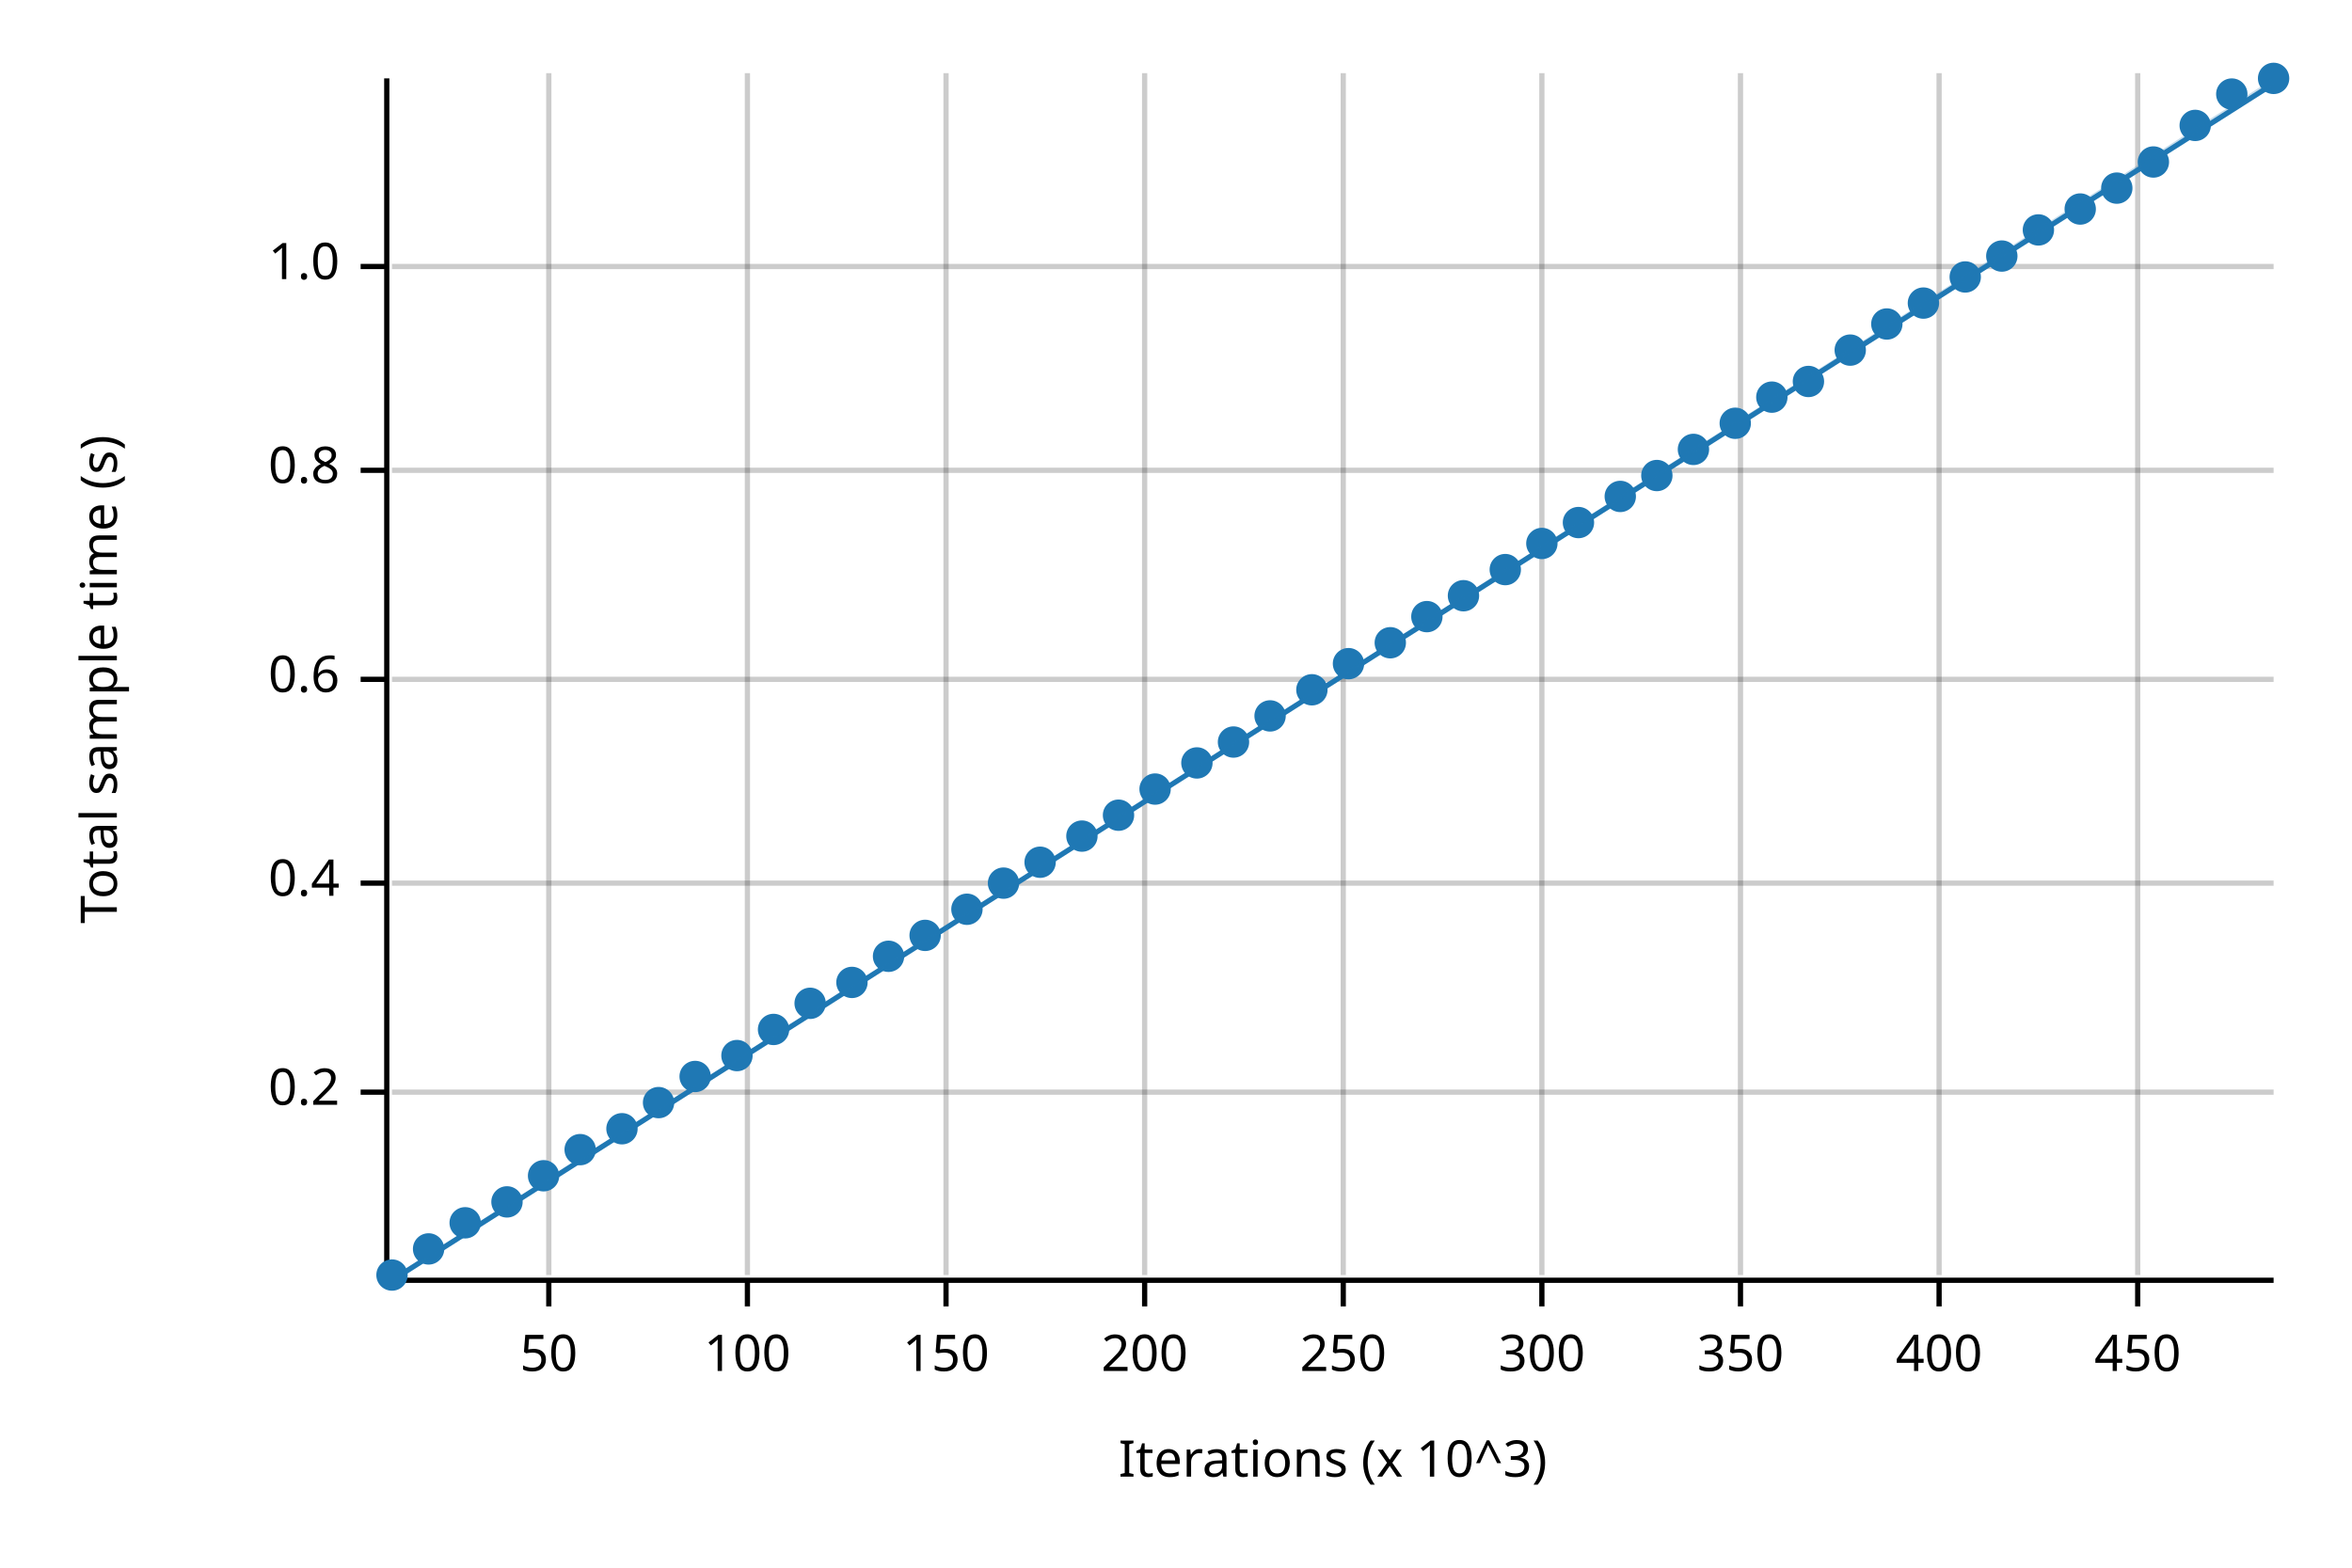
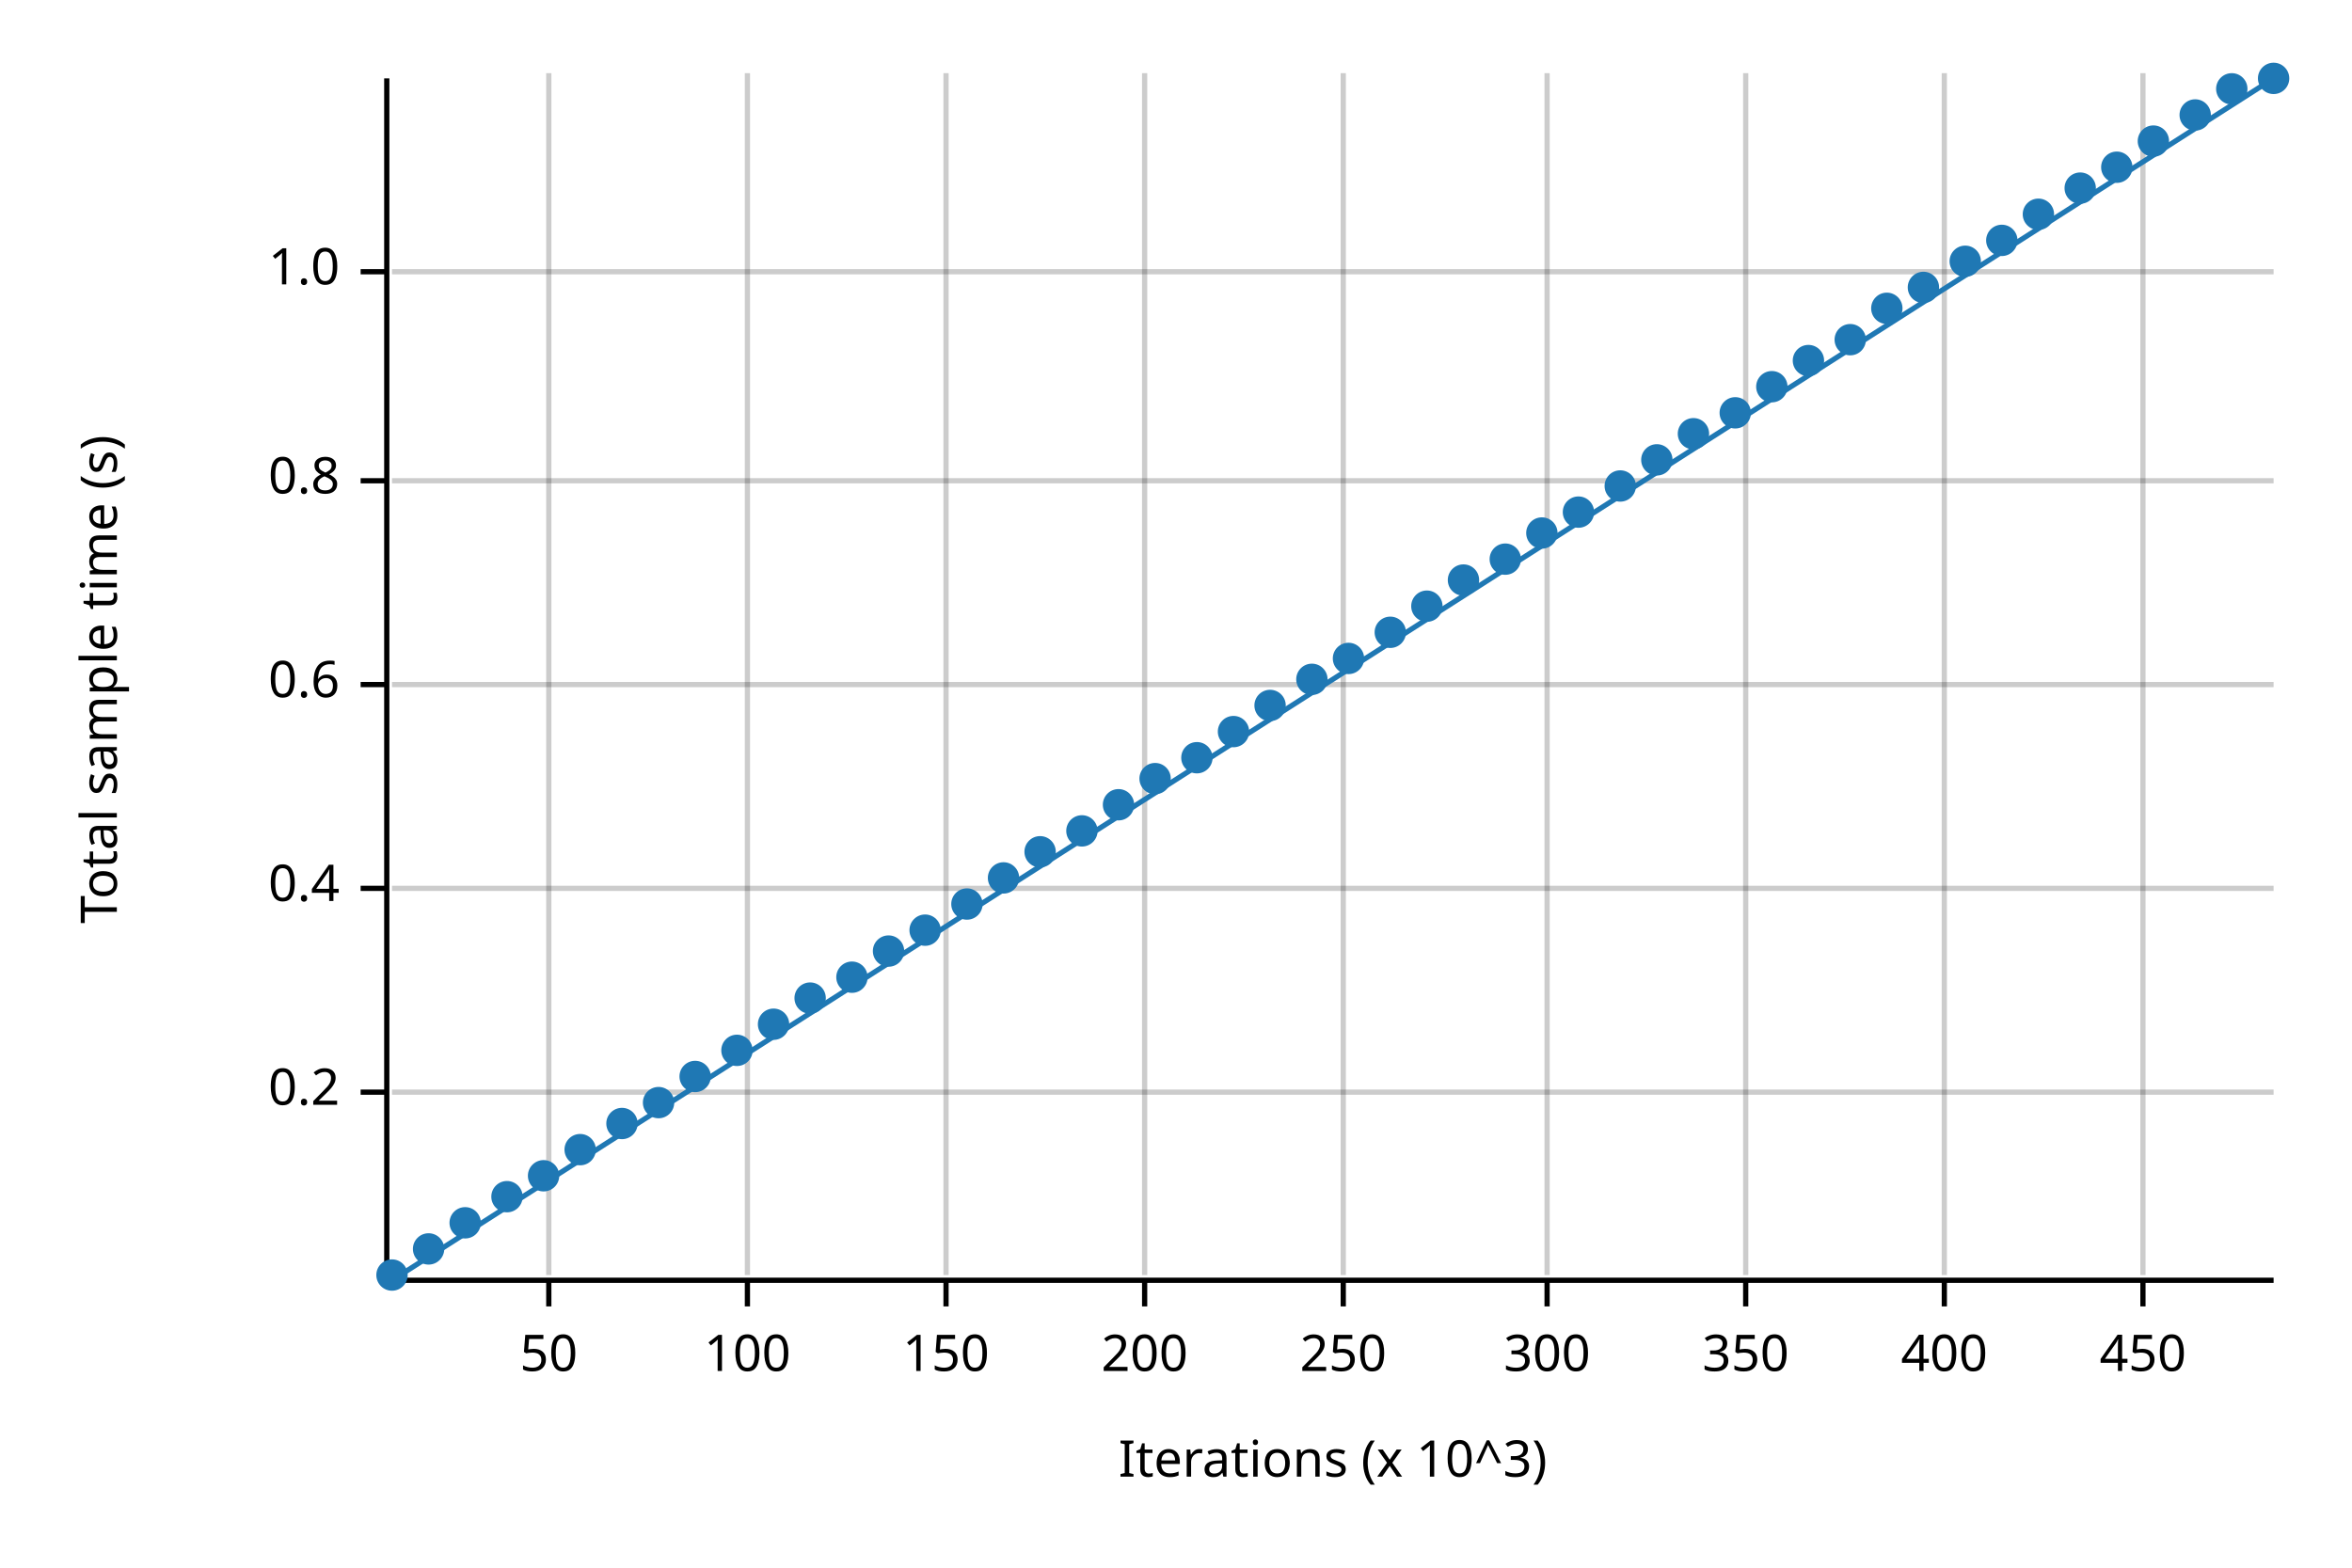
<svg xmlns="http://www.w3.org/2000/svg" width="450" height="300" viewBox="0 0 450 300">
  <text x="15" y="130" dy="0.76em" text-anchor="middle" font-family="sans-serif" font-size="9.677" opacity="1" fill="#000000" transform="rotate(270, 15, 130)">
Total sample time (s)
</text>
  <text x="255" y="285" dy="-0.5ex" text-anchor="middle" font-family="sans-serif" font-size="9.677" opacity="1" fill="#000000">
Iterations (x 10^3)
</text>
  <line opacity="0.2" stroke="#000000" stroke-width="1" x1="105" y1="244" x2="105" y2="14" />
  <line opacity="0.2" stroke="#000000" stroke-width="1" x1="143" y1="244" x2="143" y2="14" />
  <line opacity="0.2" stroke="#000000" stroke-width="1" x1="181" y1="244" x2="181" y2="14" />
  <line opacity="0.2" stroke="#000000" stroke-width="1" x1="219" y1="244" x2="219" y2="14" />
  <line opacity="0.2" stroke="#000000" stroke-width="1" x1="257" y1="244" x2="257" y2="14" />
-   <line opacity="0.2" stroke="#000000" stroke-width="1" x1="295" y1="244" x2="295" y2="14" />
-   <line opacity="0.2" stroke="#000000" stroke-width="1" x1="333" y1="244" x2="333" y2="14" />
-   <line opacity="0.2" stroke="#000000" stroke-width="1" x1="371" y1="244" x2="371" y2="14" />
-   <line opacity="0.2" stroke="#000000" stroke-width="1" x1="409" y1="244" x2="409" y2="14" />
+   <line opacity="0.2" stroke="#000000" stroke-width="1" x1="296" y1="244" x2="296" y2="14" />
+   <line opacity="0.2" stroke="#000000" stroke-width="1" x1="334" y1="244" x2="334" y2="14" />
+   <line opacity="0.2" stroke="#000000" stroke-width="1" x1="372" y1="244" x2="372" y2="14" />
+   <line opacity="0.2" stroke="#000000" stroke-width="1" x1="410" y1="244" x2="410" y2="14" />
  <line opacity="0.2" stroke="#000000" stroke-width="1" x1="75" y1="209" x2="435" y2="209" />
-   <line opacity="0.2" stroke="#000000" stroke-width="1" x1="75" y1="169" x2="435" y2="169" />
-   <line opacity="0.2" stroke="#000000" stroke-width="1" x1="75" y1="130" x2="435" y2="130" />
-   <line opacity="0.2" stroke="#000000" stroke-width="1" x1="75" y1="90" x2="435" y2="90" />
-   <line opacity="0.2" stroke="#000000" stroke-width="1" x1="75" y1="51" x2="435" y2="51" />
+   <line opacity="0.2" stroke="#000000" stroke-width="1" x1="75" y1="170" x2="435" y2="170" />
+   <line opacity="0.2" stroke="#000000" stroke-width="1" x1="75" y1="131" x2="435" y2="131" />
+   <line opacity="0.2" stroke="#000000" stroke-width="1" x1="75" y1="92" x2="435" y2="92" />
+   <line opacity="0.2" stroke="#000000" stroke-width="1" x1="75" y1="52" x2="435" y2="52" />
  <polyline fill="none" opacity="1" stroke="#000000" stroke-width="1" points="74,15 74,245 " />
  <text x="65" y="209" dy="0.5ex" text-anchor="end" font-family="sans-serif" font-size="9.677" opacity="1" fill="#000000">
0.2
</text>
  <polyline fill="none" opacity="1" stroke="#000000" stroke-width="1" points="69,209 74,209 " />
-   <text x="65" y="169" dy="0.5ex" text-anchor="end" font-family="sans-serif" font-size="9.677" opacity="1" fill="#000000">
+   <text x="65" y="170" dy="0.5ex" text-anchor="end" font-family="sans-serif" font-size="9.677" opacity="1" fill="#000000">
0.4
</text>
-   <polyline fill="none" opacity="1" stroke="#000000" stroke-width="1" points="69,169 74,169 " />
-   <text x="65" y="130" dy="0.5ex" text-anchor="end" font-family="sans-serif" font-size="9.677" opacity="1" fill="#000000">
+   <polyline fill="none" opacity="1" stroke="#000000" stroke-width="1" points="69,170 74,170 " />
+   <text x="65" y="131" dy="0.5ex" text-anchor="end" font-family="sans-serif" font-size="9.677" opacity="1" fill="#000000">
0.6
</text>
-   <polyline fill="none" opacity="1" stroke="#000000" stroke-width="1" points="69,130 74,130 " />
-   <text x="65" y="90" dy="0.5ex" text-anchor="end" font-family="sans-serif" font-size="9.677" opacity="1" fill="#000000">
+   <polyline fill="none" opacity="1" stroke="#000000" stroke-width="1" points="69,131 74,131 " />
+   <text x="65" y="92" dy="0.5ex" text-anchor="end" font-family="sans-serif" font-size="9.677" opacity="1" fill="#000000">
0.8
</text>
-   <polyline fill="none" opacity="1" stroke="#000000" stroke-width="1" points="69,90 74,90 " />
-   <text x="65" y="51" dy="0.5ex" text-anchor="end" font-family="sans-serif" font-size="9.677" opacity="1" fill="#000000">
+   <polyline fill="none" opacity="1" stroke="#000000" stroke-width="1" points="69,92 74,92 " />
+   <text x="65" y="52" dy="0.5ex" text-anchor="end" font-family="sans-serif" font-size="9.677" opacity="1" fill="#000000">
1.0
</text>
-   <polyline fill="none" opacity="1" stroke="#000000" stroke-width="1" points="69,51 74,51 " />
+   <polyline fill="none" opacity="1" stroke="#000000" stroke-width="1" points="69,52 74,52 " />
  <polyline fill="none" opacity="1" stroke="#000000" stroke-width="1" points="75,245 435,245 " />
  <text x="105" y="255" dy="0.76em" text-anchor="middle" font-family="sans-serif" font-size="9.677" opacity="1" fill="#000000">
50
</text>
  <polyline fill="none" opacity="1" stroke="#000000" stroke-width="1" points="105,245 105,250 " />
  <text x="143" y="255" dy="0.76em" text-anchor="middle" font-family="sans-serif" font-size="9.677" opacity="1" fill="#000000">
100
</text>
  <polyline fill="none" opacity="1" stroke="#000000" stroke-width="1" points="143,245 143,250 " />
  <text x="181" y="255" dy="0.76em" text-anchor="middle" font-family="sans-serif" font-size="9.677" opacity="1" fill="#000000">
150
</text>
  <polyline fill="none" opacity="1" stroke="#000000" stroke-width="1" points="181,245 181,250 " />
  <text x="219" y="255" dy="0.76em" text-anchor="middle" font-family="sans-serif" font-size="9.677" opacity="1" fill="#000000">
200
</text>
  <polyline fill="none" opacity="1" stroke="#000000" stroke-width="1" points="219,245 219,250 " />
  <text x="257" y="255" dy="0.76em" text-anchor="middle" font-family="sans-serif" font-size="9.677" opacity="1" fill="#000000">
250
</text>
  <polyline fill="none" opacity="1" stroke="#000000" stroke-width="1" points="257,245 257,250 " />
-   <text x="295" y="255" dy="0.76em" text-anchor="middle" font-family="sans-serif" font-size="9.677" opacity="1" fill="#000000">
+   <text x="296" y="255" dy="0.76em" text-anchor="middle" font-family="sans-serif" font-size="9.677" opacity="1" fill="#000000">
300
</text>
-   <polyline fill="none" opacity="1" stroke="#000000" stroke-width="1" points="295,245 295,250 " />
-   <text x="333" y="255" dy="0.76em" text-anchor="middle" font-family="sans-serif" font-size="9.677" opacity="1" fill="#000000">
+   <polyline fill="none" opacity="1" stroke="#000000" stroke-width="1" points="296,245 296,250 " />
+   <text x="334" y="255" dy="0.76em" text-anchor="middle" font-family="sans-serif" font-size="9.677" opacity="1" fill="#000000">
350
</text>
-   <polyline fill="none" opacity="1" stroke="#000000" stroke-width="1" points="333,245 333,250 " />
-   <text x="371" y="255" dy="0.76em" text-anchor="middle" font-family="sans-serif" font-size="9.677" opacity="1" fill="#000000">
+   <polyline fill="none" opacity="1" stroke="#000000" stroke-width="1" points="334,245 334,250 " />
+   <text x="372" y="255" dy="0.76em" text-anchor="middle" font-family="sans-serif" font-size="9.677" opacity="1" fill="#000000">
400
</text>
-   <polyline fill="none" opacity="1" stroke="#000000" stroke-width="1" points="371,245 371,250 " />
-   <text x="409" y="255" dy="0.76em" text-anchor="middle" font-family="sans-serif" font-size="9.677" opacity="1" fill="#000000">
+   <polyline fill="none" opacity="1" stroke="#000000" stroke-width="1" points="372,245 372,250 " />
+   <text x="410" y="255" dy="0.76em" text-anchor="middle" font-family="sans-serif" font-size="9.677" opacity="1" fill="#000000">
450
</text>
-   <polyline fill="none" opacity="1" stroke="#000000" stroke-width="1" points="409,245 409,250 " />
+   <polyline fill="none" opacity="1" stroke="#000000" stroke-width="1" points="410,245 410,250 " />
  <circle cx="75" cy="244" r="3" opacity="1" fill="#1F78B4" stroke="none" stroke-width="1" />
  <circle cx="82" cy="239" r="3" opacity="1" fill="#1F78B4" stroke="none" stroke-width="1" />
  <circle cx="89" cy="234" r="3" opacity="1" fill="#1F78B4" stroke="none" stroke-width="1" />
-   <circle cx="97" cy="230" r="3" opacity="1" fill="#1F78B4" stroke="none" stroke-width="1" />
+   <circle cx="97" cy="229" r="3" opacity="1" fill="#1F78B4" stroke="none" stroke-width="1" />
  <circle cx="104" cy="225" r="3" opacity="1" fill="#1F78B4" stroke="none" stroke-width="1" />
  <circle cx="111" cy="220" r="3" opacity="1" fill="#1F78B4" stroke="none" stroke-width="1" />
-   <circle cx="119" cy="216" r="3" opacity="1" fill="#1F78B4" stroke="none" stroke-width="1" />
+   <circle cx="119" cy="215" r="3" opacity="1" fill="#1F78B4" stroke="none" stroke-width="1" />
  <circle cx="126" cy="211" r="3" opacity="1" fill="#1F78B4" stroke="none" stroke-width="1" />
  <circle cx="133" cy="206" r="3" opacity="1" fill="#1F78B4" stroke="none" stroke-width="1" />
-   <circle cx="141" cy="202" r="3" opacity="1" fill="#1F78B4" stroke="none" stroke-width="1" />
-   <circle cx="148" cy="197" r="3" opacity="1" fill="#1F78B4" stroke="none" stroke-width="1" />
-   <circle cx="155" cy="192" r="3" opacity="1" fill="#1F78B4" stroke="none" stroke-width="1" />
-   <circle cx="163" cy="188" r="3" opacity="1" fill="#1F78B4" stroke="none" stroke-width="1" />
-   <circle cx="170" cy="183" r="3" opacity="1" fill="#1F78B4" stroke="none" stroke-width="1" />
-   <circle cx="177" cy="179" r="3" opacity="1" fill="#1F78B4" stroke="none" stroke-width="1" />
-   <circle cx="185" cy="174" r="3" opacity="1" fill="#1F78B4" stroke="none" stroke-width="1" />
-   <circle cx="192" cy="169" r="3" opacity="1" fill="#1F78B4" stroke="none" stroke-width="1" />
-   <circle cx="199" cy="165" r="3" opacity="1" fill="#1F78B4" stroke="none" stroke-width="1" />
-   <circle cx="207" cy="160" r="3" opacity="1" fill="#1F78B4" stroke="none" stroke-width="1" />
-   <circle cx="214" cy="156" r="3" opacity="1" fill="#1F78B4" stroke="none" stroke-width="1" />
-   <circle cx="221" cy="151" r="3" opacity="1" fill="#1F78B4" stroke="none" stroke-width="1" />
-   <circle cx="229" cy="146" r="3" opacity="1" fill="#1F78B4" stroke="none" stroke-width="1" />
-   <circle cx="236" cy="142" r="3" opacity="1" fill="#1F78B4" stroke="none" stroke-width="1" />
-   <circle cx="243" cy="137" r="3" opacity="1" fill="#1F78B4" stroke="none" stroke-width="1" />
-   <circle cx="251" cy="132" r="3" opacity="1" fill="#1F78B4" stroke="none" stroke-width="1" />
-   <circle cx="258" cy="127" r="3" opacity="1" fill="#1F78B4" stroke="none" stroke-width="1" />
-   <circle cx="266" cy="123" r="3" opacity="1" fill="#1F78B4" stroke="none" stroke-width="1" />
-   <circle cx="273" cy="118" r="3" opacity="1" fill="#1F78B4" stroke="none" stroke-width="1" />
-   <circle cx="280" cy="114" r="3" opacity="1" fill="#1F78B4" stroke="none" stroke-width="1" />
-   <circle cx="288" cy="109" r="3" opacity="1" fill="#1F78B4" stroke="none" stroke-width="1" />
-   <circle cx="295" cy="104" r="3" opacity="1" fill="#1F78B4" stroke="none" stroke-width="1" />
-   <circle cx="302" cy="100" r="3" opacity="1" fill="#1F78B4" stroke="none" stroke-width="1" />
-   <circle cx="310" cy="95" r="3" opacity="1" fill="#1F78B4" stroke="none" stroke-width="1" />
-   <circle cx="317" cy="91" r="3" opacity="1" fill="#1F78B4" stroke="none" stroke-width="1" />
-   <circle cx="324" cy="86" r="3" opacity="1" fill="#1F78B4" stroke="none" stroke-width="1" />
-   <circle cx="332" cy="81" r="3" opacity="1" fill="#1F78B4" stroke="none" stroke-width="1" />
-   <circle cx="339" cy="76" r="3" opacity="1" fill="#1F78B4" stroke="none" stroke-width="1" />
-   <circle cx="346" cy="73" r="3" opacity="1" fill="#1F78B4" stroke="none" stroke-width="1" />
-   <circle cx="354" cy="67" r="3" opacity="1" fill="#1F78B4" stroke="none" stroke-width="1" />
-   <circle cx="361" cy="62" r="3" opacity="1" fill="#1F78B4" stroke="none" stroke-width="1" />
-   <circle cx="368" cy="58" r="3" opacity="1" fill="#1F78B4" stroke="none" stroke-width="1" />
-   <circle cx="376" cy="53" r="3" opacity="1" fill="#1F78B4" stroke="none" stroke-width="1" />
-   <circle cx="383" cy="49" r="3" opacity="1" fill="#1F78B4" stroke="none" stroke-width="1" />
-   <circle cx="390" cy="44" r="3" opacity="1" fill="#1F78B4" stroke="none" stroke-width="1" />
-   <circle cx="398" cy="40" r="3" opacity="1" fill="#1F78B4" stroke="none" stroke-width="1" />
-   <circle cx="405" cy="36" r="3" opacity="1" fill="#1F78B4" stroke="none" stroke-width="1" />
-   <circle cx="412" cy="31" r="3" opacity="1" fill="#1F78B4" stroke="none" stroke-width="1" />
-   <circle cx="420" cy="24" r="3" opacity="1" fill="#1F78B4" stroke="none" stroke-width="1" />
-   <circle cx="427" cy="18" r="3" opacity="1" fill="#1F78B4" stroke="none" stroke-width="1" />
+   <circle cx="141" cy="201" r="3" opacity="1" fill="#1F78B4" stroke="none" stroke-width="1" />
+   <circle cx="148" cy="196" r="3" opacity="1" fill="#1F78B4" stroke="none" stroke-width="1" />
+   <circle cx="155" cy="191" r="3" opacity="1" fill="#1F78B4" stroke="none" stroke-width="1" />
+   <circle cx="163" cy="187" r="3" opacity="1" fill="#1F78B4" stroke="none" stroke-width="1" />
+   <circle cx="170" cy="182" r="3" opacity="1" fill="#1F78B4" stroke="none" stroke-width="1" />
+   <circle cx="177" cy="178" r="3" opacity="1" fill="#1F78B4" stroke="none" stroke-width="1" />
+   <circle cx="185" cy="173" r="3" opacity="1" fill="#1F78B4" stroke="none" stroke-width="1" />
+   <circle cx="192" cy="168" r="3" opacity="1" fill="#1F78B4" stroke="none" stroke-width="1" />
+   <circle cx="199" cy="163" r="3" opacity="1" fill="#1F78B4" stroke="none" stroke-width="1" />
+   <circle cx="207" cy="159" r="3" opacity="1" fill="#1F78B4" stroke="none" stroke-width="1" />
+   <circle cx="214" cy="154" r="3" opacity="1" fill="#1F78B4" stroke="none" stroke-width="1" />
+   <circle cx="221" cy="149" r="3" opacity="1" fill="#1F78B4" stroke="none" stroke-width="1" />
+   <circle cx="229" cy="145" r="3" opacity="1" fill="#1F78B4" stroke="none" stroke-width="1" />
+   <circle cx="236" cy="140" r="3" opacity="1" fill="#1F78B4" stroke="none" stroke-width="1" />
+   <circle cx="243" cy="135" r="3" opacity="1" fill="#1F78B4" stroke="none" stroke-width="1" />
+   <circle cx="251" cy="130" r="3" opacity="1" fill="#1F78B4" stroke="none" stroke-width="1" />
+   <circle cx="258" cy="126" r="3" opacity="1" fill="#1F78B4" stroke="none" stroke-width="1" />
+   <circle cx="266" cy="121" r="3" opacity="1" fill="#1F78B4" stroke="none" stroke-width="1" />
+   <circle cx="273" cy="116" r="3" opacity="1" fill="#1F78B4" stroke="none" stroke-width="1" />
+   <circle cx="280" cy="111" r="3" opacity="1" fill="#1F78B4" stroke="none" stroke-width="1" />
+   <circle cx="288" cy="107" r="3" opacity="1" fill="#1F78B4" stroke="none" stroke-width="1" />
+   <circle cx="295" cy="102" r="3" opacity="1" fill="#1F78B4" stroke="none" stroke-width="1" />
+   <circle cx="302" cy="98" r="3" opacity="1" fill="#1F78B4" stroke="none" stroke-width="1" />
+   <circle cx="310" cy="93" r="3" opacity="1" fill="#1F78B4" stroke="none" stroke-width="1" />
+   <circle cx="317" cy="88" r="3" opacity="1" fill="#1F78B4" stroke="none" stroke-width="1" />
+   <circle cx="324" cy="83" r="3" opacity="1" fill="#1F78B4" stroke="none" stroke-width="1" />
+   <circle cx="332" cy="79" r="3" opacity="1" fill="#1F78B4" stroke="none" stroke-width="1" />
+   <circle cx="339" cy="74" r="3" opacity="1" fill="#1F78B4" stroke="none" stroke-width="1" />
+   <circle cx="346" cy="69" r="3" opacity="1" fill="#1F78B4" stroke="none" stroke-width="1" />
+   <circle cx="354" cy="65" r="3" opacity="1" fill="#1F78B4" stroke="none" stroke-width="1" />
+   <circle cx="361" cy="59" r="3" opacity="1" fill="#1F78B4" stroke="none" stroke-width="1" />
+   <circle cx="368" cy="55" r="3" opacity="1" fill="#1F78B4" stroke="none" stroke-width="1" />
+   <circle cx="376" cy="50" r="3" opacity="1" fill="#1F78B4" stroke="none" stroke-width="1" />
+   <circle cx="383" cy="46" r="3" opacity="1" fill="#1F78B4" stroke="none" stroke-width="1" />
+   <circle cx="390" cy="41" r="3" opacity="1" fill="#1F78B4" stroke="none" stroke-width="1" />
+   <circle cx="398" cy="36" r="3" opacity="1" fill="#1F78B4" stroke="none" stroke-width="1" />
+   <circle cx="405" cy="32" r="3" opacity="1" fill="#1F78B4" stroke="none" stroke-width="1" />
+   <circle cx="412" cy="27" r="3" opacity="1" fill="#1F78B4" stroke="none" stroke-width="1" />
+   <circle cx="420" cy="22" r="3" opacity="1" fill="#1F78B4" stroke="none" stroke-width="1" />
+   <circle cx="427" cy="17" r="3" opacity="1" fill="#1F78B4" stroke="none" stroke-width="1" />
  <circle cx="435" cy="15" r="3" opacity="1" fill="#1F78B4" stroke="none" stroke-width="1" />
-   <polyline fill="none" opacity="1" stroke="#1F78B4" stroke-width="1" points="75,245 435,16 " />
-   <polygon opacity="0.25" fill="#1F78B4" points="75,245 435,16 435,15 " />
+   <polyline fill="none" opacity="1" stroke="#1F78B4" stroke-width="1" points="75,245 435,15 " />
+   <polygon opacity="0.25" fill="#1F78B4" points="75,245 435,15 435,15 " />
</svg>
